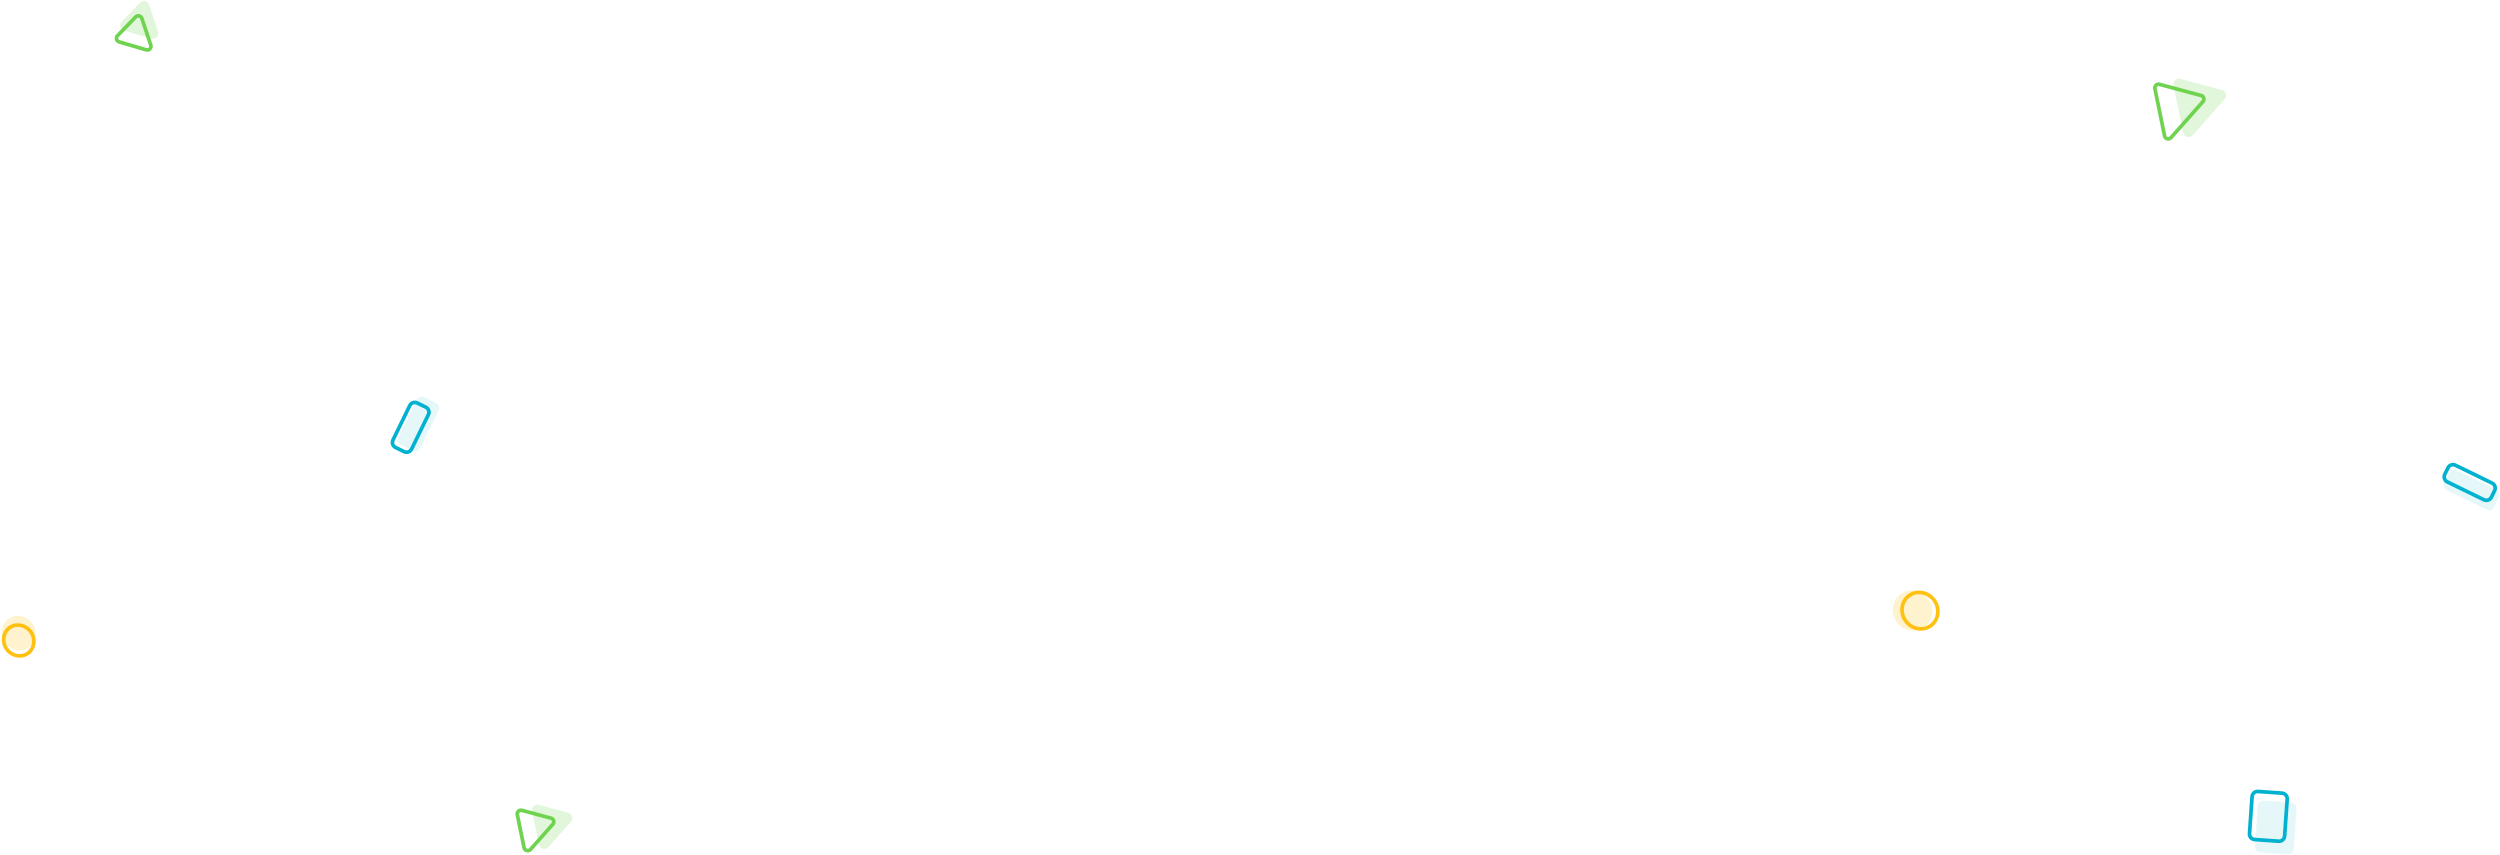
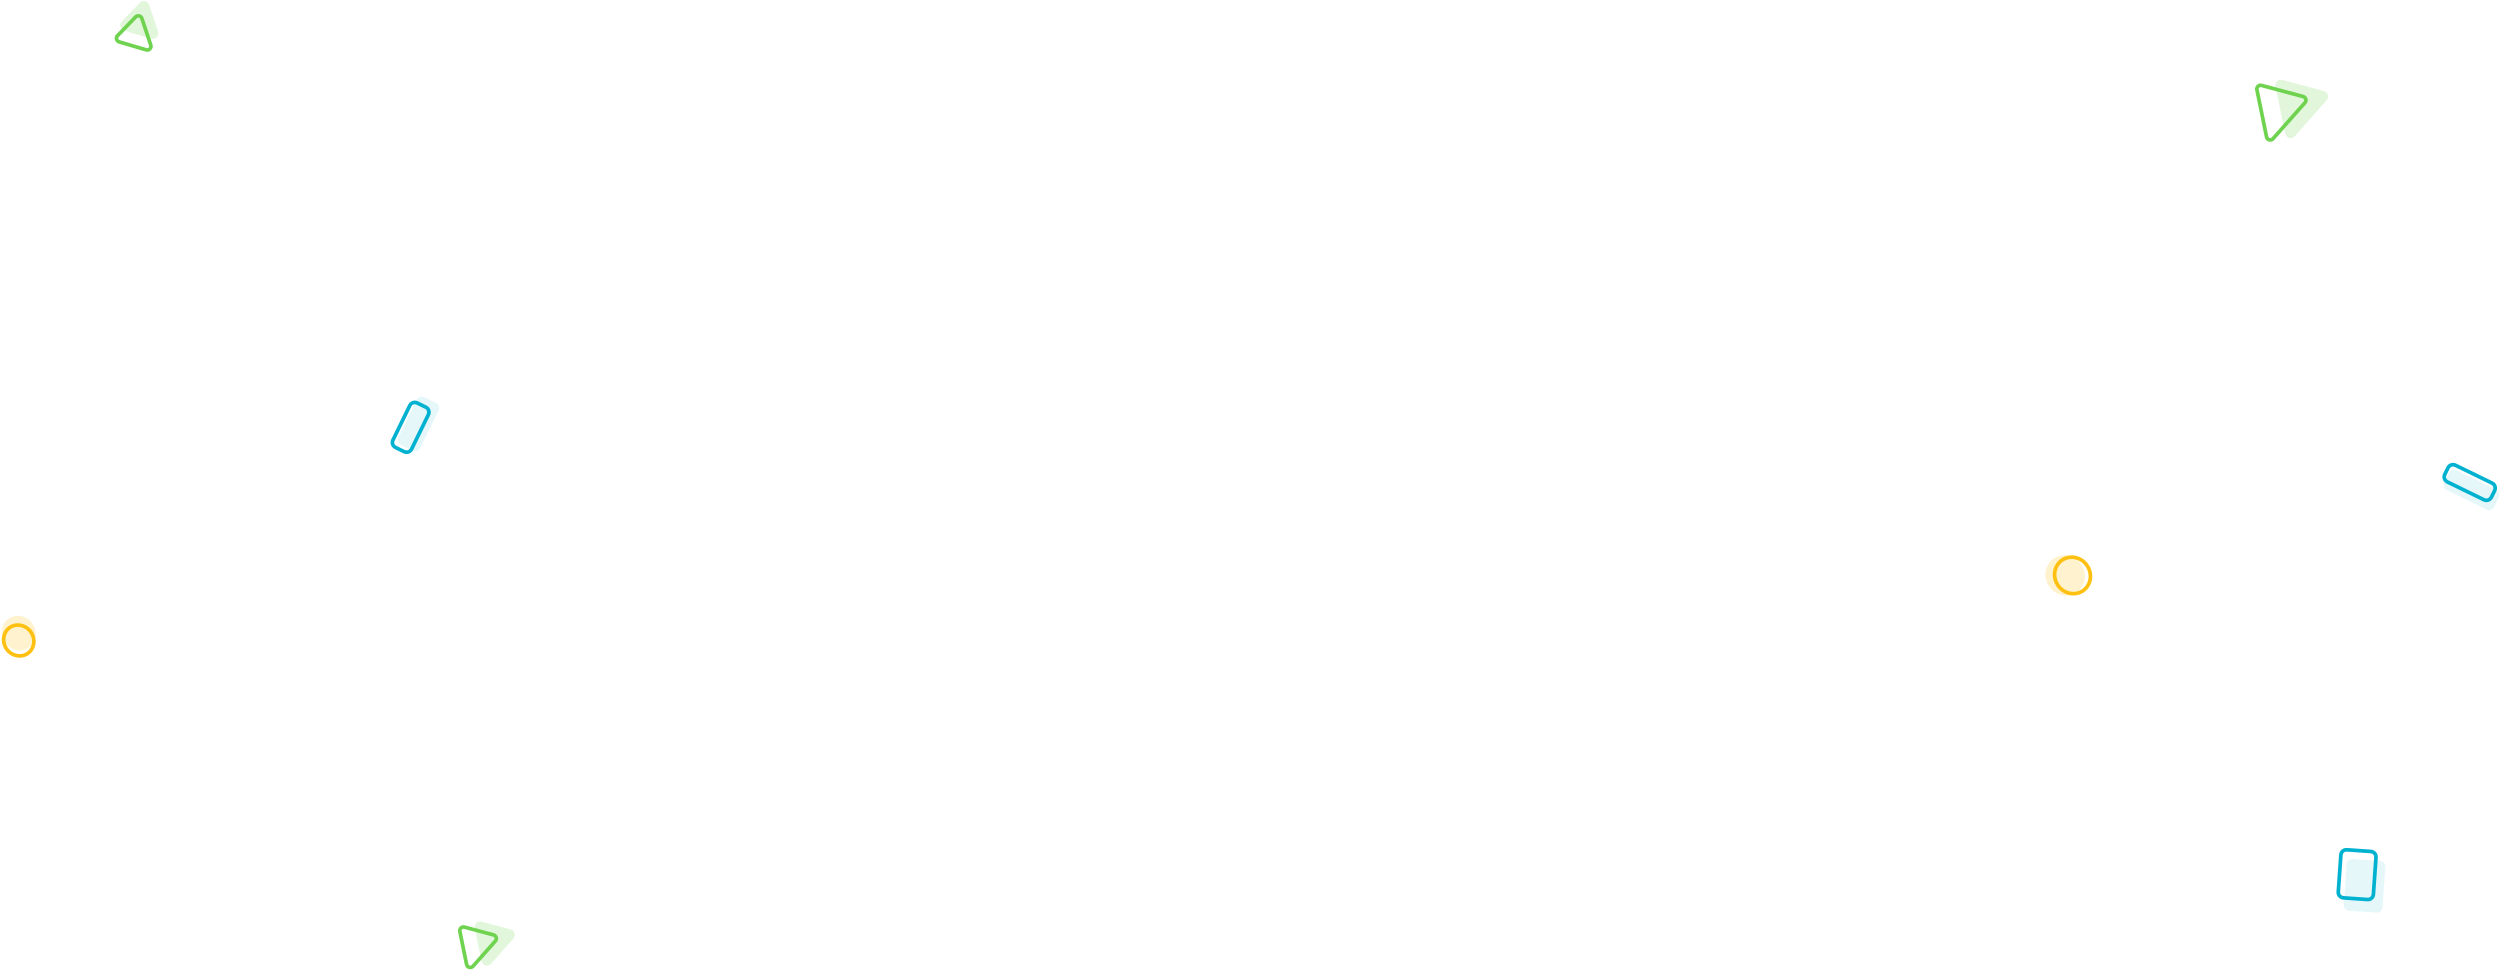
- <svg xmlns="http://www.w3.org/2000/svg" width="1349" height="461" viewBox="0 0 1349 461">
+ <svg xmlns="http://www.w3.org/2000/svg" width="1349" height="524" viewBox="0 0 1349 524">
  <g fill="none" fill-rule="evenodd" transform="translate(-5 -3)">
-     <g transform="rotate(-86 856.504 -421.356)">
+     <g transform="rotate(-86 897.33 -431.315)">
      <rect width="28" height="21" x=".032" y="4.471" fill="#01B2D0" opacity=".1" rx="3" />
      <rect width="26" height="19" x="6.738" y="1.062" stroke="#01B2D0" stroke-width="2" rx="3" />
    </g>
    <g transform="rotate(-64 871.849 -922.73)">
      <rect width="12" height="30" x=".838" y="3.53" fill="#01B2D0" opacity=".1" rx="3" />
      <rect width="10" height="28" x="4.995" y="1.877" stroke="#01B2D0" stroke-width="2" rx="3" />
    </g>
    <g transform="rotate(144 -41.543 179.76)">
      <ellipse cx="11.865" cy="9.857" stroke="#FFC111" stroke-width="2" rx="8" ry="8.5" />
      <ellipse cx="9.514" cy="13.093" fill="#FFC111" opacity=".2" rx="9" ry="9.5" />
    </g>
-     <g transform="rotate(55 218.52 1158.475)">
+     <g transform="rotate(55 277.934 1228.052)">
      <ellipse cx="13.676" cy="10.979" stroke="#FFC111" stroke-width="2" rx="10" ry="9.5" />
      <ellipse cx="11.382" cy="14.256" fill="#FFC111" opacity=".2" rx="11" ry="10.5" />
    </g>
    <g transform="rotate(134 47.845 31.377)">
      <path fill="#6FD350" d="M15.508,8.71 L22.559,22.225 C23.326,23.694 22.756,25.506 21.287,26.272 C20.859,26.496 20.383,26.613 19.899,26.613 L5.797,26.613 C4.14,26.613 2.797,25.269 2.797,23.613 C2.797,23.129 2.914,22.653 3.138,22.225 L10.189,8.71 C10.955,7.242 12.767,6.672 14.236,7.438 C14.78,7.722 15.224,8.166 15.508,8.71 Z" opacity=".2" />
      <path stroke="#6FD350" stroke-width="2" d="M21.741,6.468 C21.552,6.106 21.256,5.81 20.893,5.62 C19.914,5.109 18.705,5.489 18.195,6.468 L11.144,19.983 C10.995,20.269 10.917,20.586 10.917,20.908 C10.917,22.013 11.812,22.908 12.917,22.908 L27.019,22.908 C27.341,22.908 27.658,22.83 27.944,22.681 C28.923,22.17 29.303,20.962 28.792,19.983 L21.741,6.468 Z" />
    </g>
-     <g transform="rotate(-165 185.537 216.157)">
+     <g transform="rotate(-165 174.184 249.697)">
      <path fill="#6FD350" d="M16.263,10.471 L24.409,26.763 C25.15,28.245 24.549,30.047 23.067,30.788 C22.65,30.996 22.191,31.105 21.725,31.105 L5.434,31.105 C3.777,31.105 2.434,29.762 2.434,28.105 C2.434,27.639 2.542,27.18 2.75,26.763 L10.896,10.471 C11.637,8.989 13.439,8.389 14.921,9.13 C15.502,9.42 15.972,9.891 16.263,10.471 Z" opacity=".2" />
      <path stroke="#6FD350" stroke-width="2" d="M23.544,6.657 C23.35,6.27 23.037,5.956 22.65,5.763 C21.662,5.269 20.46,5.669 19.966,6.657 L11.82,22.949 C11.681,23.227 11.609,23.533 11.609,23.843 C11.609,24.948 12.505,25.843 13.609,25.843 L29.901,25.843 C30.211,25.843 30.518,25.771 30.795,25.632 C31.783,25.138 32.184,23.937 31.69,22.949 L23.544,6.657 Z" />
    </g>
-     <g transform="rotate(-165 605.683 -33.712)">
+     <g transform="rotate(-165 633.244 -37.05)">
      <path fill="#6FD350" d="M19.99,11.133 L31.636,34.425 C32.377,35.907 31.776,37.709 30.294,38.45 C29.878,38.658 29.418,38.767 28.953,38.767 L5.661,38.767 C4.004,38.767 2.661,37.424 2.661,35.767 C2.661,35.301 2.769,34.842 2.978,34.425 L14.624,11.133 C15.365,9.651 17.167,9.051 18.648,9.792 C19.229,10.082 19.7,10.553 19.99,11.133 Z" opacity=".2" />
      <path stroke="#6FD350" stroke-width="2" d="M29.203,6.802 C29.01,6.415 28.696,6.101 28.309,5.907 C27.321,5.413 26.12,5.814 25.626,6.802 L13.98,30.093 C13.841,30.371 13.768,30.677 13.768,30.988 C13.768,32.092 14.664,32.988 15.768,32.988 L39.06,32.988 C39.371,32.988 39.677,32.916 39.955,32.777 C40.943,32.283 41.343,31.081 40.849,30.093 L29.203,6.802 Z" />
    </g>
    <g transform="rotate(-154 143.627 99.09)">
      <rect width="13.161" height="28.696" x=".539" y="3.725" fill="#01B2D0" opacity=".1" rx="3" />
      <rect width="11.161" height="26.696" x="4.509" y="1.234" stroke="#01B2D0" stroke-width="2" rx="3" />
    </g>
  </g>
</svg>
